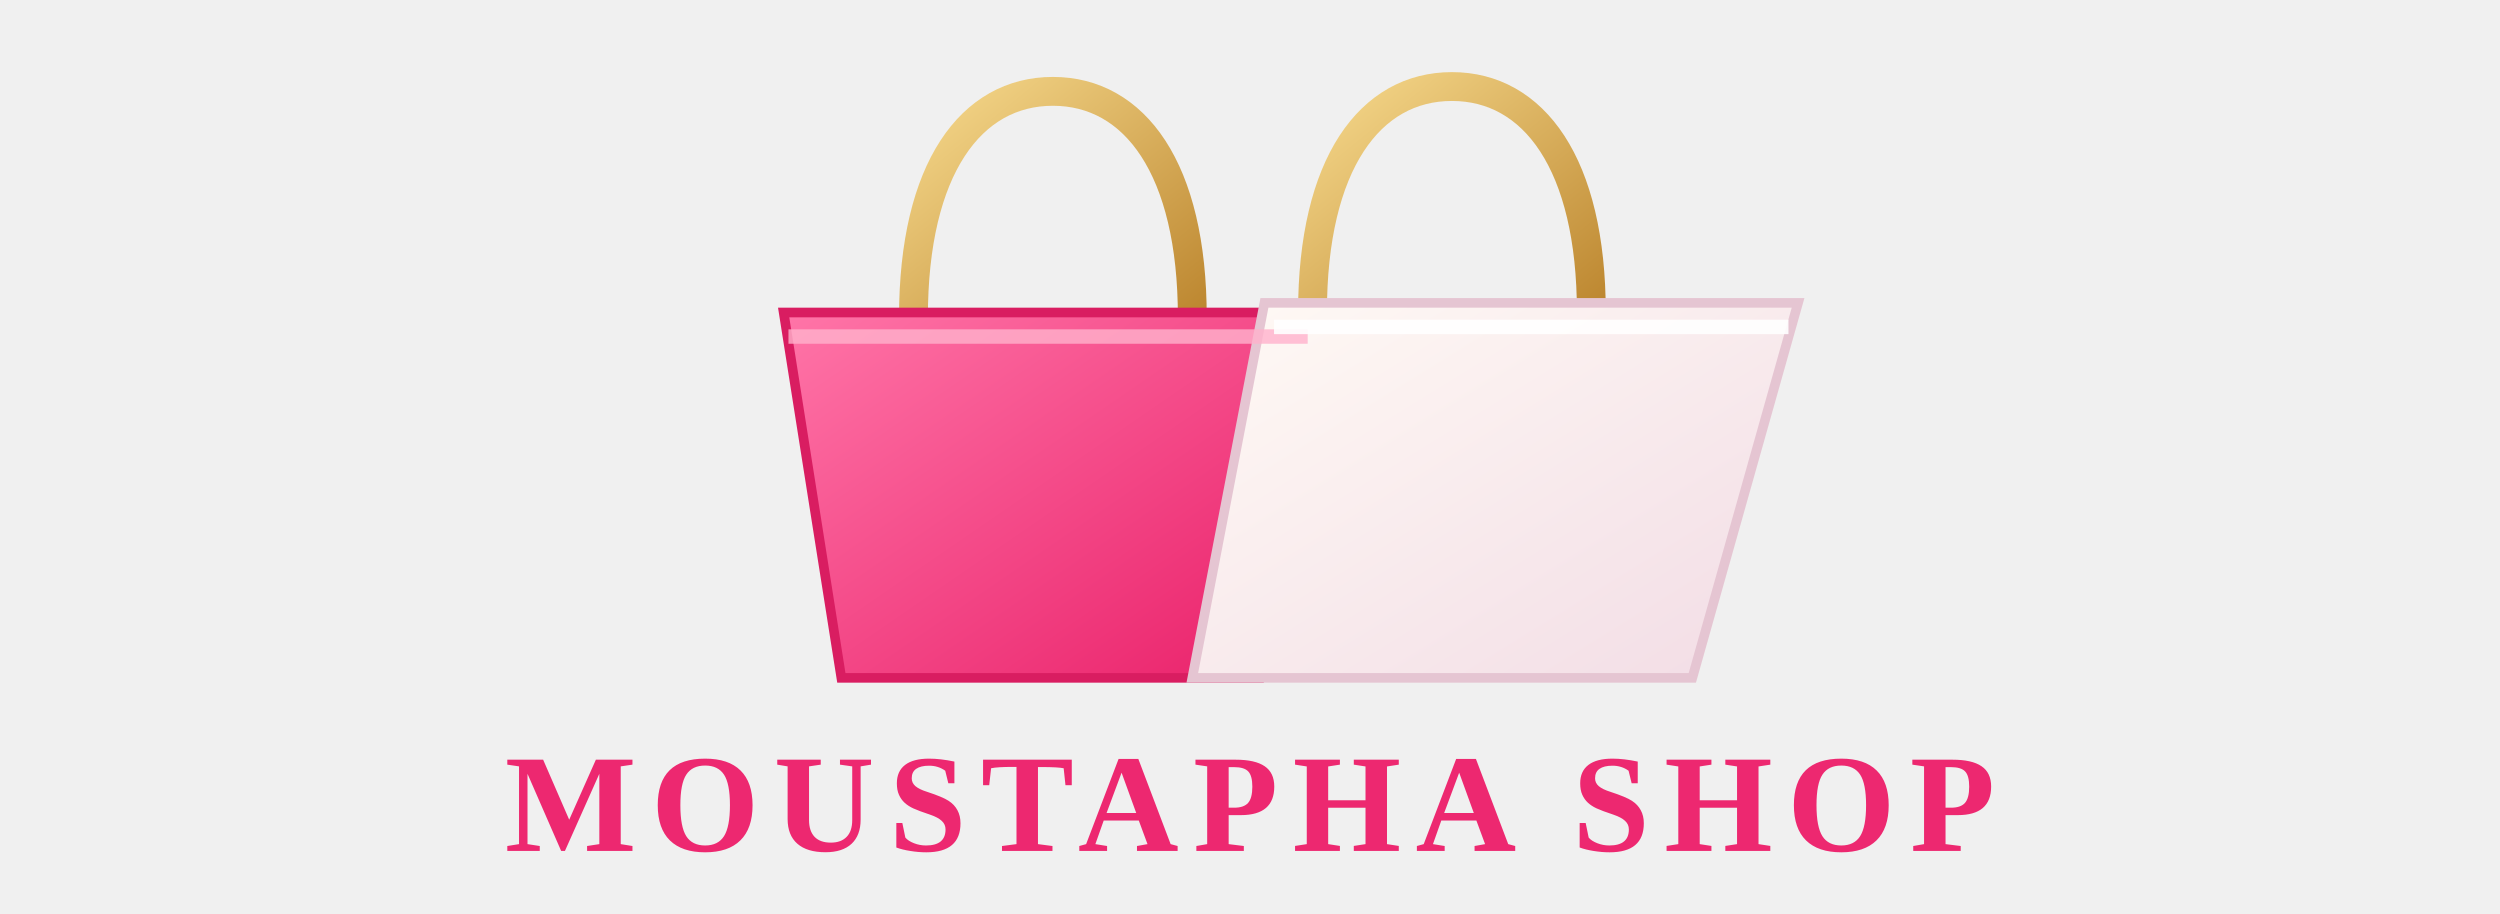
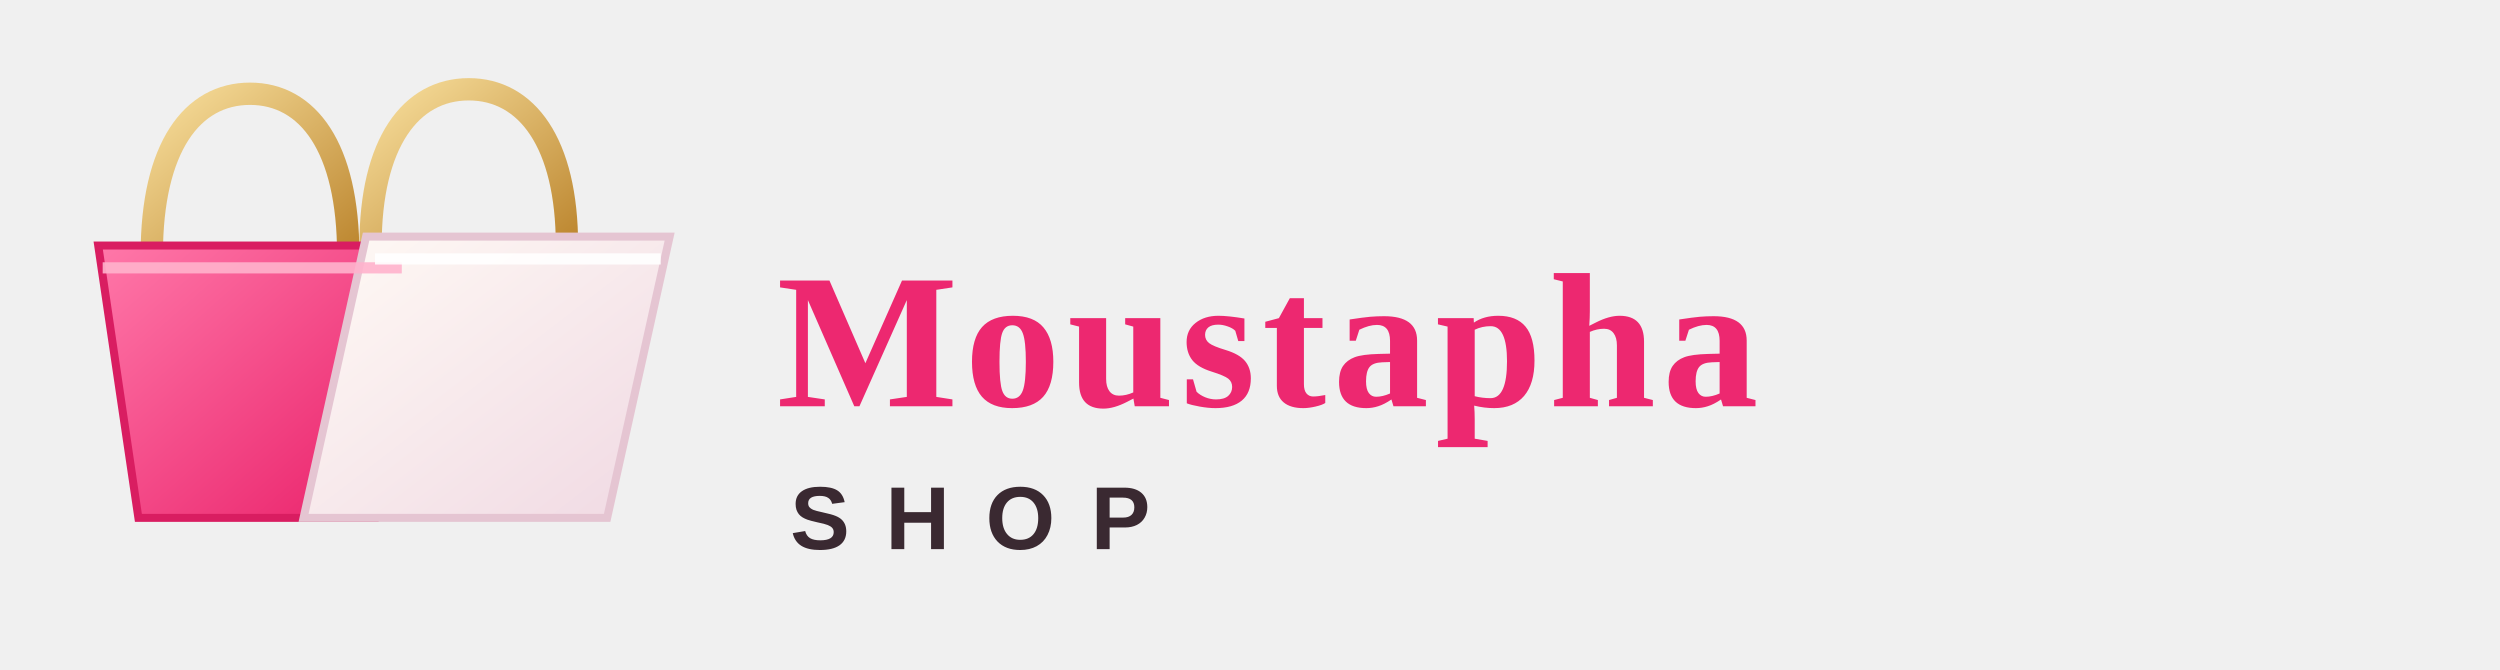
- <svg xmlns="http://www.w3.org/2000/svg" viewBox="0 0 520 190" role="img" aria-labelledby="title desc">
+ <svg xmlns="http://www.w3.org/2000/svg" viewBox="0 0 560 150" role="img" aria-labelledby="title desc">
  <defs>
    <linearGradient id="pinkBag" x1="0" y1="0" x2="1" y2="1">
-       <stop offset="0" stop-color="#ff75a8" />
+       <stop offset="0" stop-color="#ff78a9" />
      <stop offset="1" stop-color="#e91e68" />
    </linearGradient>
    <linearGradient id="ivoryBag" x1="0" y1="0" x2="1" y2="1">
      <stop offset="0" stop-color="#fffaf5" />
-       <stop offset="1" stop-color="#f2dce5" />
+       <stop offset="1" stop-color="#f0d9e3" />
    </linearGradient>
    <linearGradient id="goldHandle" x1="0" y1="0" x2="1" y2="1">
-       <stop offset="0" stop-color="#f6d98c" />
+       <stop offset="0" stop-color="#f8df9d" />
      <stop offset="1" stop-color="#bd8730" />
    </linearGradient>
  </defs>
-   <g fill="none" stroke="url(#goldHandle)" stroke-width="6" stroke-linecap="round">
-     <path d="M190 66c0-31 12-47 29-47s29 16 29 47" />
-     <path d="M273 65c0-31 12-47 29-47s29 16 29 47" />
+   <g fill="none" stroke="url(#goldHandle)" stroke-width="5" stroke-linecap="round">
+     <path d="M34 57c0-24 9-36 22-36s22 12 22 36" />
+     <path d="M83 55c0-23 9-35 22-35s22 12 22 35" />
  </g>
-   <path d="M163 65h111l-12 76h-87z" fill="url(#pinkBag)" stroke="#d91d61" stroke-width="2" />
-   <path d="M263 63h111l-22 78h-104z" fill="url(#ivoryBag)" stroke="#e5c5d2" stroke-width="2" />
-   <path d="M164 70h108" stroke="#ffb2cc" stroke-width="3" opacity=".8" />
-   <path d="M265 68h107" stroke="#fff" stroke-width="3" opacity=".9" />
-   <text x="260" y="177" text-anchor="middle" fill="#ed2870" font-family="Georgia, 'Times New Roman', serif" font-size="29" font-weight="700" letter-spacing="3">MOUSTAPHA SHOP</text>
+   <path d="M22 55h69l-7 61H31z" fill="url(#pinkBag)" stroke="#d91d61" stroke-width="1.8" />
+   <path d="M82 53h68l-14 63H68z" fill="url(#ivoryBag)" stroke="#e5c5d2" stroke-width="1.8" />
+   <path d="M23 60h67" stroke="#ffb2cc" stroke-width="2.5" opacity=".9" />
+   <path d="M84 58h64" stroke="#fff" stroke-width="2.5" opacity=".9" />
+   <text x="174" y="91" fill="#ed2870" font-family="Georgia, 'Times New Roman', serif" font-size="43" font-weight="700" letter-spacing="1.5">Moustapha</text>
+   <text x="177" y="123" fill="#3a2931" font-family="Arial, sans-serif" font-size="20" font-weight="700" letter-spacing="8">SHOP</text>
</svg>
